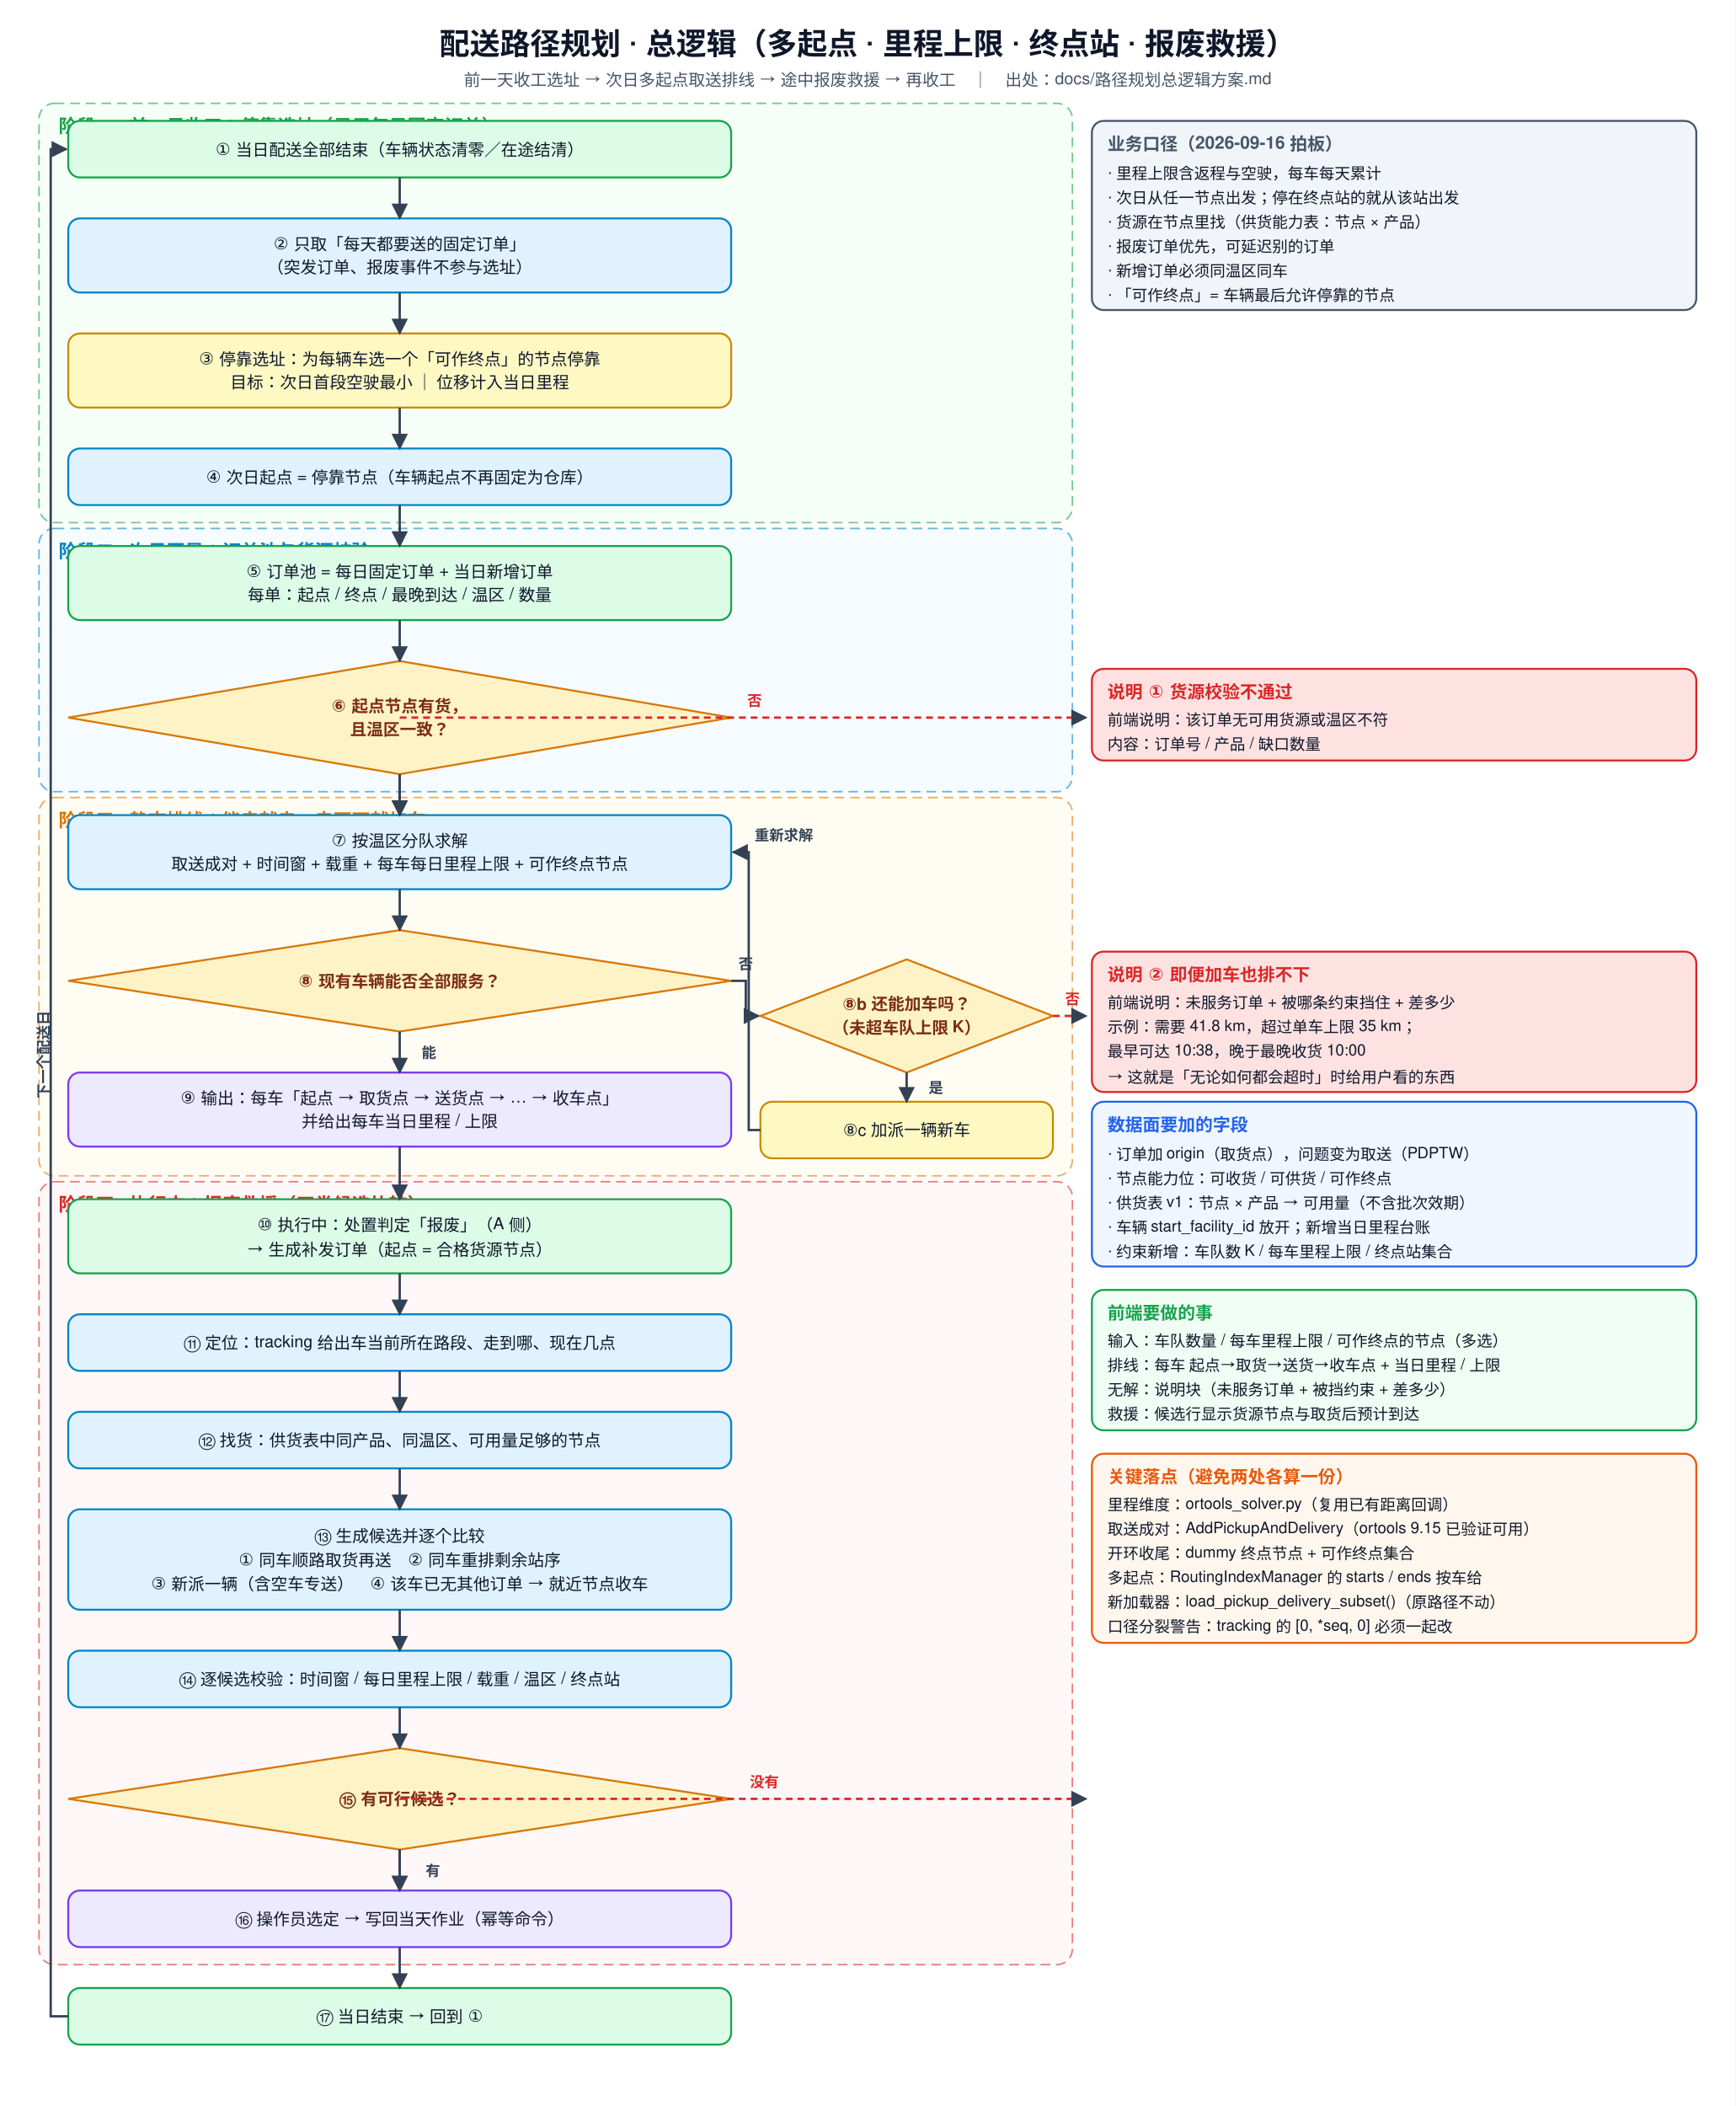
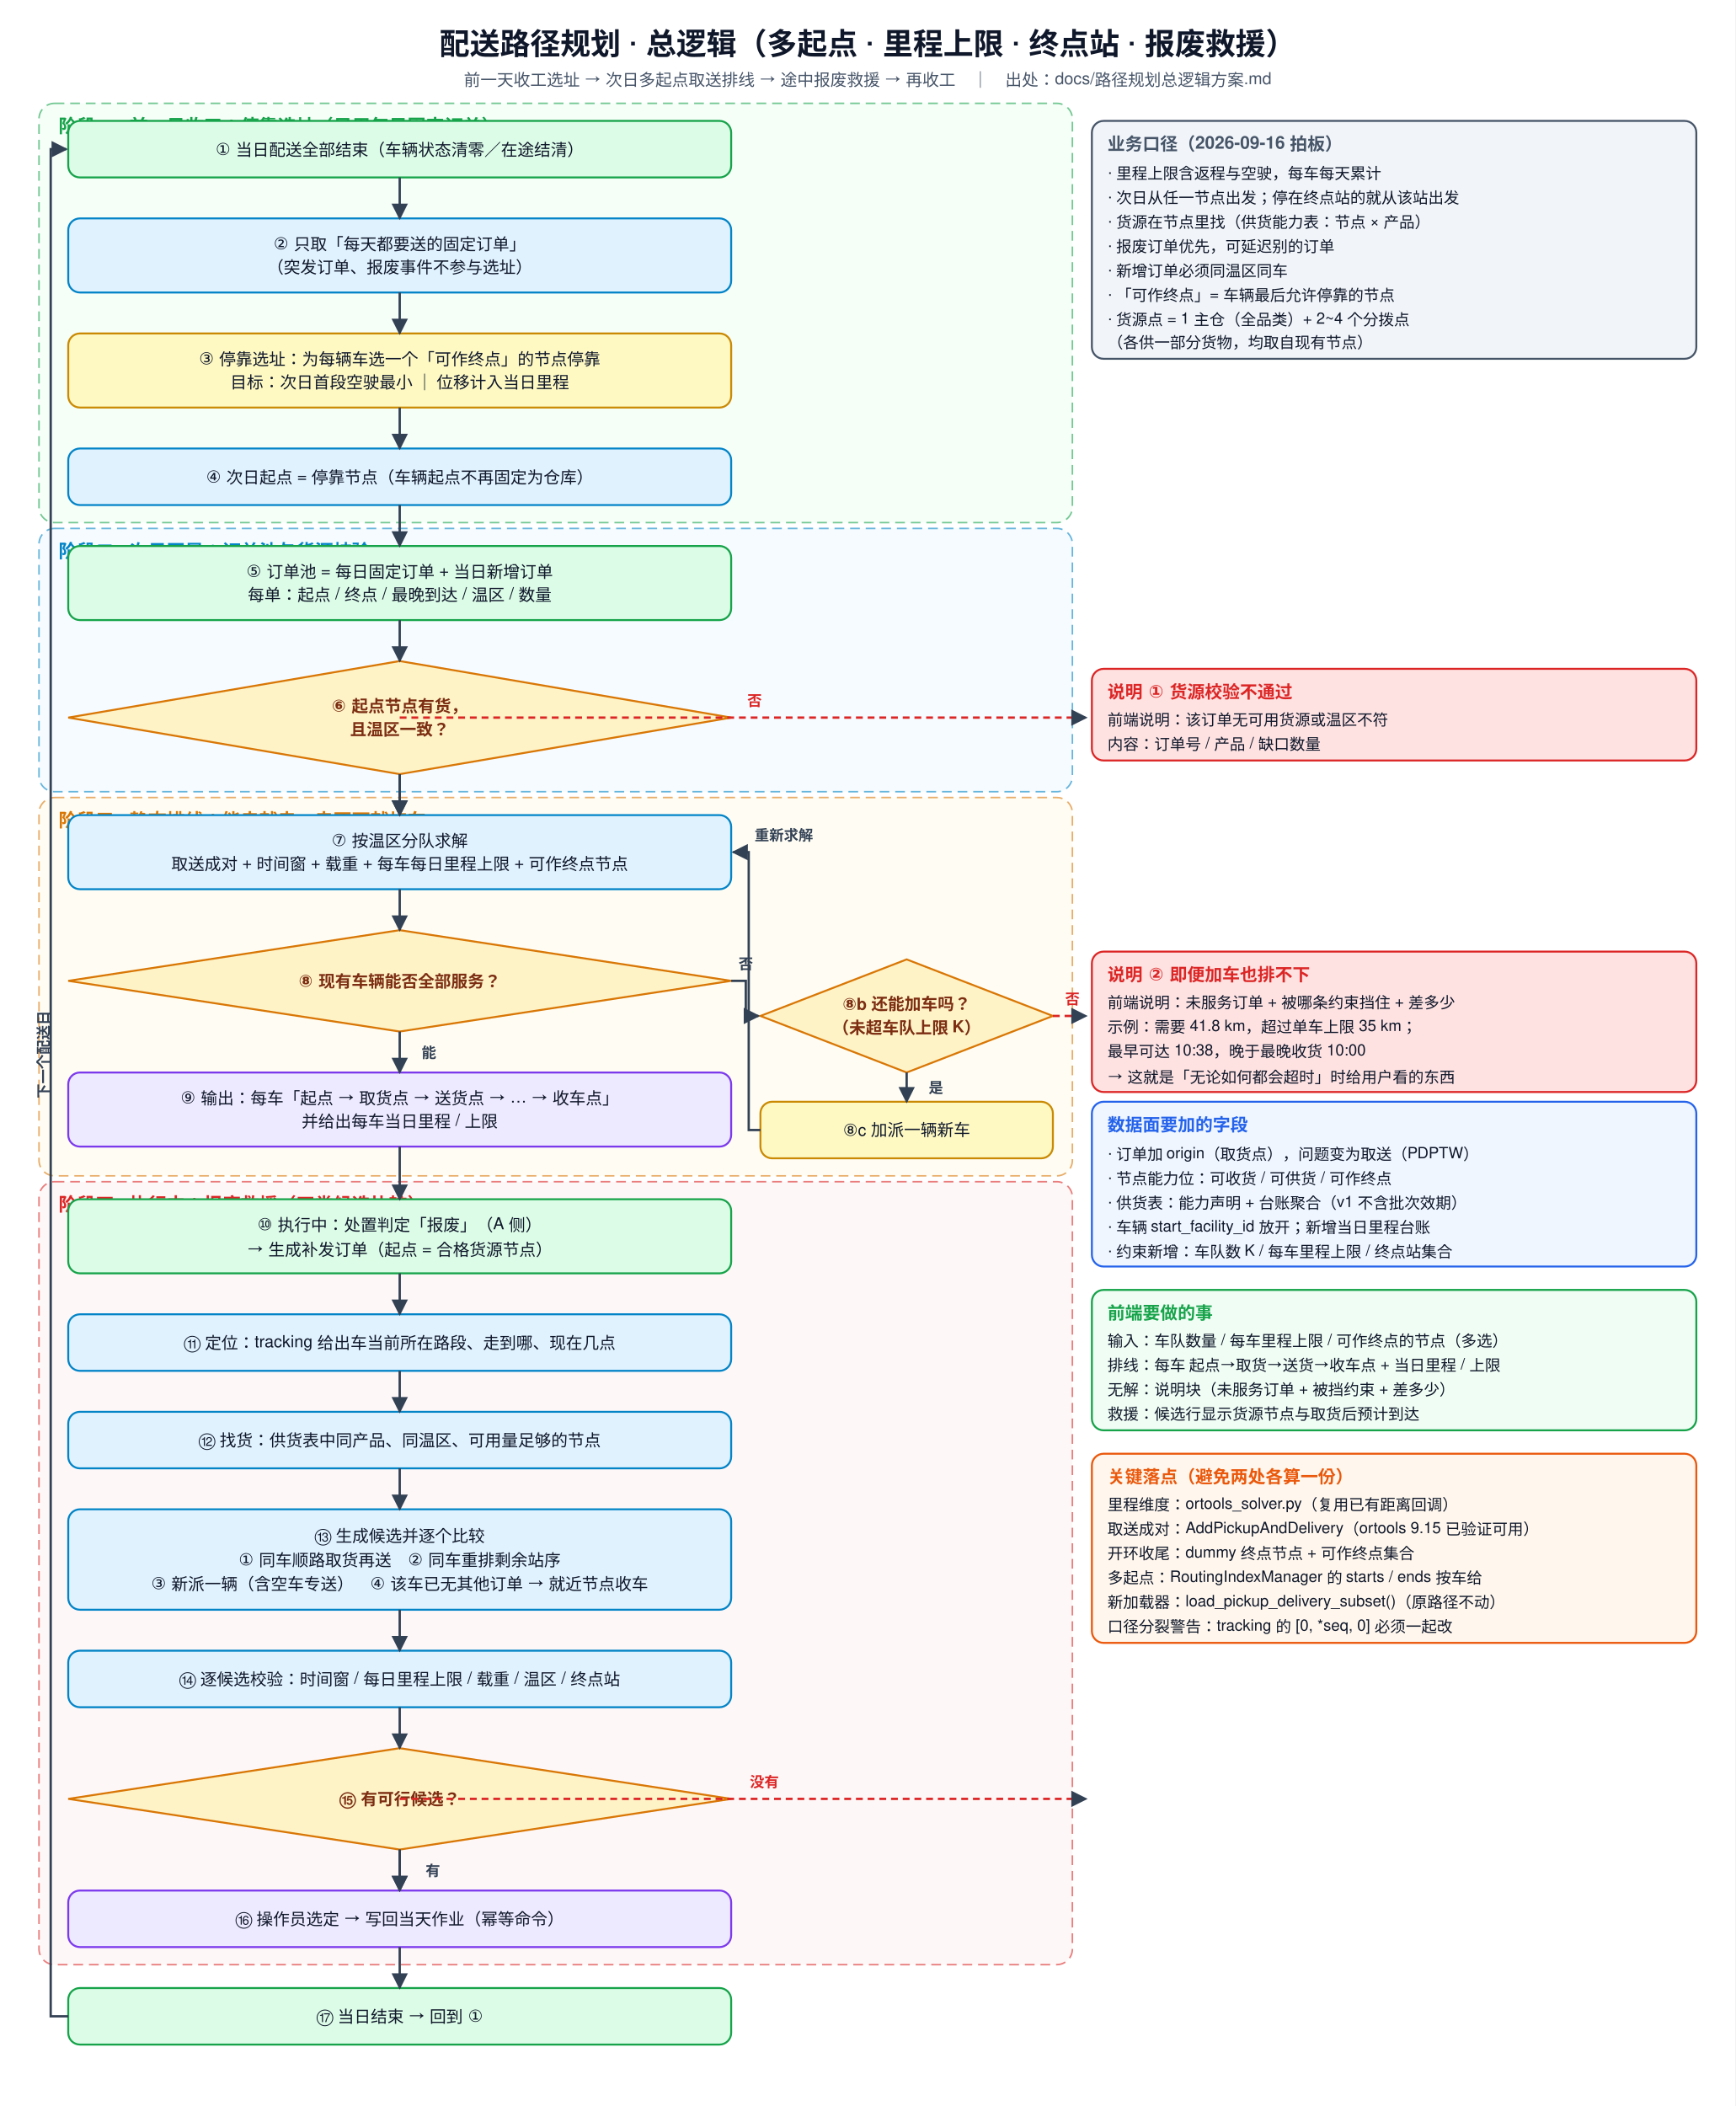
<svg xmlns="http://www.w3.org/2000/svg" width="1780" height="2160" viewBox="0 0 1780 2160">
  <defs>
    <marker id="ah" viewBox="0 0 10 10" refX="9" refY="5" markerWidth="7" markerHeight="7" orient="auto-start-reverse">
      <path d="M 0 0 L 10 5 L 0 10 z" fill="#334155" />
    </marker>
    <marker id="ahr" viewBox="0 0 10 10" refX="9" refY="5" markerWidth="7" markerHeight="7" orient="auto-start-reverse">
      <path d="M 0 0 L 10 5 L 0 10 z" fill="#dc2626" />
    </marker>
  </defs>
  <rect width="1780" height="2160" fill="#ffffff" />
  <text x="890.0" y="56" text-anchor="middle" font-family="PingFang SC,Hiragino Sans GB,Microsoft YaHei,Helvetica,Arial,sans-serif" font-size="31" font-weight="700" fill="#0f172a">配送路径规划 · 总逻辑（多起点 · 里程上限 · 终点站 · 报废救援）</text>
  <text x="890.0" y="88" text-anchor="middle" font-family="PingFang SC,Hiragino Sans GB,Microsoft YaHei,Helvetica,Arial,sans-serif" font-size="17" fill="#475569">前一天收工选址 → 次日多起点取送排线 → 途中报废救援 → 再收工　｜　出处：docs/路径规划总逻辑方案.md</text>
  <rect x="40" y="106" width="1060" height="430" rx="16" fill="#f0fdf4" stroke="#16a34a" stroke-width="1.6" stroke-dasharray="10 6" opacity="0.6" />
  <text x="60" y="136" font-family="PingFang SC,Hiragino Sans GB,Microsoft YaHei,Helvetica,Arial,sans-serif" font-size="19" font-weight="700" fill="#16a34a">阶段一 · 前一日收工：停靠选址（只用每日固定订单）</text>
  <rect x="40" y="542" width="1060" height="270" rx="16" fill="#f0f9ff" stroke="#0284c7" stroke-width="1.6" stroke-dasharray="10 6" opacity="0.6" />
  <text x="60" y="572" font-family="PingFang SC,Hiragino Sans GB,Microsoft YaHei,Helvetica,Arial,sans-serif" font-size="19" font-weight="700" fill="#0284c7">阶段二 · 次日开局：订单池与货源校验</text>
  <rect x="40" y="818" width="1060" height="388" rx="16" fill="#fffbeb" stroke="#d97706" stroke-width="1.6" stroke-dasharray="10 6" opacity="0.6" />
  <text x="60" y="848" font-family="PingFang SC,Hiragino Sans GB,Microsoft YaHei,Helvetica,Arial,sans-serif" font-size="19" font-weight="700" fill="#d97706">阶段三 · 静态排线：能串就串，串不下就加车</text>
  <rect x="40" y="1212" width="1060" height="803" rx="16" fill="#fef2f2" stroke="#dc2626" stroke-width="1.6" stroke-dasharray="10 6" opacity="0.6" />
  <text x="60" y="1242" font-family="PingFang SC,Hiragino Sans GB,Microsoft YaHei,Helvetica,Arial,sans-serif" font-size="19" font-weight="700" fill="#dc2626">阶段四 · 执行中：报废救援（四类候选比较）</text>
  <rect x="70" y="124" width="680" height="58" rx="12" fill="#dcfce7" stroke="#16a34a" stroke-width="2" />
  <text x="410.0" y="158.95" text-anchor="middle" font-family="PingFang SC,Hiragino Sans GB,Microsoft YaHei,Helvetica,Arial,sans-serif" font-size="17" font-weight="500" fill="#0f172a">① 当日配送全部结束（车辆状态清零／在途结清）</text>
  <rect x="70" y="224" width="680" height="76" rx="12" fill="#e0f2fe" stroke="#0284c7" stroke-width="2" />
  <text x="410.0" y="255.71" text-anchor="middle" font-family="PingFang SC,Hiragino Sans GB,Microsoft YaHei,Helvetica,Arial,sans-serif" font-size="17" font-weight="500" fill="#0f172a">② 只取「每天都要送的固定订单」</text>
  <text x="410.0" y="280.19" text-anchor="middle" font-family="PingFang SC,Hiragino Sans GB,Microsoft YaHei,Helvetica,Arial,sans-serif" font-size="17" font-weight="500" fill="#0f172a">（突发订单、报废事件不参与选址）</text>
  <rect x="70" y="342" width="680" height="76" rx="12" fill="#fef9c3" stroke="#ca8a04" stroke-width="2" />
  <text x="410.0" y="373.71" text-anchor="middle" font-family="PingFang SC,Hiragino Sans GB,Microsoft YaHei,Helvetica,Arial,sans-serif" font-size="17" font-weight="500" fill="#0f172a">③ 停靠选址：为每辆车选一个「可作终点」的节点停靠</text>
  <text x="410.0" y="398.19" text-anchor="middle" font-family="PingFang SC,Hiragino Sans GB,Microsoft YaHei,Helvetica,Arial,sans-serif" font-size="17" font-weight="500" fill="#0f172a">目标：次日首段空驶最小 ｜ 位移计入当日里程</text>
  <rect x="70" y="460" width="680" height="58" rx="12" fill="#e0f2fe" stroke="#0284c7" stroke-width="2" />
  <text x="410.0" y="494.95" text-anchor="middle" font-family="PingFang SC,Hiragino Sans GB,Microsoft YaHei,Helvetica,Arial,sans-serif" font-size="17" font-weight="500" fill="#0f172a">④ 次日起点 = 停靠节点（车辆起点不再固定为仓库）</text>
  <rect x="70" y="560" width="680" height="76" rx="12" fill="#dcfce7" stroke="#16a34a" stroke-width="2" />
  <text x="410.0" y="591.71" text-anchor="middle" font-family="PingFang SC,Hiragino Sans GB,Microsoft YaHei,Helvetica,Arial,sans-serif" font-size="17" font-weight="500" fill="#0f172a">⑤ 订单池 = 每日固定订单 + 当日新增订单</text>
  <text x="410.0" y="616.19" text-anchor="middle" font-family="PingFang SC,Hiragino Sans GB,Microsoft YaHei,Helvetica,Arial,sans-serif" font-size="17" font-weight="500" fill="#0f172a">每单：起点 / 终点 / 最晚到达 / 温区 / 数量</text>
  <polygon points="410.0,678 750,736.0 410.0,794 70,736.0" fill="#fef3c7" stroke="#d97706" stroke-width="2" />
  <text x="410.0" y="729.71" text-anchor="middle" font-family="PingFang SC,Hiragino Sans GB,Microsoft YaHei,Helvetica,Arial,sans-serif" font-size="17" font-weight="600" fill="#7c2d12">⑥ 起点节点有货，</text>
  <text x="410.0" y="754.19" text-anchor="middle" font-family="PingFang SC,Hiragino Sans GB,Microsoft YaHei,Helvetica,Arial,sans-serif" font-size="17" font-weight="600" fill="#7c2d12">且温区一致？</text>
  <rect x="70" y="836" width="680" height="76" rx="12" fill="#e0f2fe" stroke="#0284c7" stroke-width="2" />
  <text x="410.0" y="867.71" text-anchor="middle" font-family="PingFang SC,Hiragino Sans GB,Microsoft YaHei,Helvetica,Arial,sans-serif" font-size="17" font-weight="500" fill="#0f172a">⑦ 按温区分队求解</text>
  <text x="410.0" y="892.19" text-anchor="middle" font-family="PingFang SC,Hiragino Sans GB,Microsoft YaHei,Helvetica,Arial,sans-serif" font-size="17" font-weight="500" fill="#0f172a">取送成对 + 时间窗 + 载重 + 每车每日里程上限 + 可作终点节点</text>
  <polygon points="410.0,954 750,1006.0 410.0,1058 70,1006.0" fill="#fef3c7" stroke="#d97706" stroke-width="2" />
  <text x="410.0" y="1011.95" text-anchor="middle" font-family="PingFang SC,Hiragino Sans GB,Microsoft YaHei,Helvetica,Arial,sans-serif" font-size="17" font-weight="600" fill="#7c2d12">⑧ 现有车辆能否全部服务？</text>
  <rect x="70" y="1100" width="680" height="76" rx="12" fill="#ede9fe" stroke="#7c3aed" stroke-width="2" />
  <text x="410.0" y="1131.71" text-anchor="middle" font-family="PingFang SC,Hiragino Sans GB,Microsoft YaHei,Helvetica,Arial,sans-serif" font-size="17" font-weight="500" fill="#0f172a">⑨ 输出：每车「起点 → 取货点 → 送货点 → … → 收车点」</text>
  <text x="410.0" y="1156.19" text-anchor="middle" font-family="PingFang SC,Hiragino Sans GB,Microsoft YaHei,Helvetica,Arial,sans-serif" font-size="17" font-weight="500" fill="#0f172a">并给出每车当日里程 / 上限</text>
  <polygon points="930.0,984 1080,1042.0 930.0,1100 780,1042.0" fill="#fef3c7" stroke="#d97706" stroke-width="2" />
  <text x="930.0" y="1035.71" text-anchor="middle" font-family="PingFang SC,Hiragino Sans GB,Microsoft YaHei,Helvetica,Arial,sans-serif" font-size="17" font-weight="600" fill="#7c2d12">⑧b 还能加车吗？</text>
  <text x="930.0" y="1060.19" text-anchor="middle" font-family="PingFang SC,Hiragino Sans GB,Microsoft YaHei,Helvetica,Arial,sans-serif" font-size="17" font-weight="600" fill="#7c2d12">（未超车队上限 K）</text>
  <rect x="780" y="1130" width="300" height="58" rx="12" fill="#fef9c3" stroke="#ca8a04" stroke-width="2" />
  <text x="930.0" y="1164.95" text-anchor="middle" font-family="PingFang SC,Hiragino Sans GB,Microsoft YaHei,Helvetica,Arial,sans-serif" font-size="17" font-weight="500" fill="#0f172a">⑧c 加派一辆新车</text>
  <rect x="70" y="1230" width="680" height="76" rx="12" fill="#dcfce7" stroke="#16a34a" stroke-width="2" />
  <text x="410.0" y="1261.71" text-anchor="middle" font-family="PingFang SC,Hiragino Sans GB,Microsoft YaHei,Helvetica,Arial,sans-serif" font-size="17" font-weight="500" fill="#0f172a">⑩ 执行中：处置判定「报废」（A 侧）</text>
  <text x="410.0" y="1286.19" text-anchor="middle" font-family="PingFang SC,Hiragino Sans GB,Microsoft YaHei,Helvetica,Arial,sans-serif" font-size="17" font-weight="500" fill="#0f172a">→ 生成补发订单（起点 = 合格货源节点）</text>
  <rect x="70" y="1348" width="680" height="58" rx="12" fill="#e0f2fe" stroke="#0284c7" stroke-width="2" />
  <text x="410.0" y="1382.95" text-anchor="middle" font-family="PingFang SC,Hiragino Sans GB,Microsoft YaHei,Helvetica,Arial,sans-serif" font-size="17" font-weight="500" fill="#0f172a">⑪ 定位：tracking 给出车当前所在路段、走到哪、现在几点</text>
  <rect x="70" y="1448" width="680" height="58" rx="12" fill="#e0f2fe" stroke="#0284c7" stroke-width="2" />
  <text x="410.0" y="1482.95" text-anchor="middle" font-family="PingFang SC,Hiragino Sans GB,Microsoft YaHei,Helvetica,Arial,sans-serif" font-size="17" font-weight="500" fill="#0f172a">⑫ 找货：供货表中同产品、同温区、可用量足够的节点</text>
  <rect x="70" y="1548" width="680" height="103" rx="12" fill="#e0f2fe" stroke="#0284c7" stroke-width="2" />
  <text x="410.0" y="1580.97" text-anchor="middle" font-family="PingFang SC,Hiragino Sans GB,Microsoft YaHei,Helvetica,Arial,sans-serif" font-size="17" font-weight="500" fill="#0f172a">⑬ 生成候选并逐个比较</text>
  <text x="410.0" y="1605.45" text-anchor="middle" font-family="PingFang SC,Hiragino Sans GB,Microsoft YaHei,Helvetica,Arial,sans-serif" font-size="17" font-weight="500" fill="#0f172a">① 同车顺路取货再送　② 同车重排剩余站序</text>
  <text x="410.0" y="1629.93" text-anchor="middle" font-family="PingFang SC,Hiragino Sans GB,Microsoft YaHei,Helvetica,Arial,sans-serif" font-size="17" font-weight="500" fill="#0f172a">③ 新派一辆（含空车专送）　④ 该车已无其他订单 → 就近节点收车</text>
  <rect x="70" y="1693" width="680" height="58" rx="12" fill="#e0f2fe" stroke="#0284c7" stroke-width="2" />
  <text x="410.0" y="1727.95" text-anchor="middle" font-family="PingFang SC,Hiragino Sans GB,Microsoft YaHei,Helvetica,Arial,sans-serif" font-size="17" font-weight="500" fill="#0f172a">⑭ 逐候选校验：时间窗 / 每日里程上限 / 载重 / 温区 / 终点站</text>
  <polygon points="410.0,1793 750,1845.0 410.0,1897 70,1845.0" fill="#fef3c7" stroke="#d97706" stroke-width="2" />
  <text x="410.0" y="1850.95" text-anchor="middle" font-family="PingFang SC,Hiragino Sans GB,Microsoft YaHei,Helvetica,Arial,sans-serif" font-size="17" font-weight="600" fill="#7c2d12">⑮ 有可行候选？</text>
  <rect x="70" y="1939" width="680" height="58" rx="12" fill="#ede9fe" stroke="#7c3aed" stroke-width="2" />
  <text x="410.0" y="1973.95" text-anchor="middle" font-family="PingFang SC,Hiragino Sans GB,Microsoft YaHei,Helvetica,Arial,sans-serif" font-size="17" font-weight="500" fill="#0f172a">⑯ 操作员选定 → 写回当天作业（幂等命令）</text>
  <rect x="70" y="2039" width="680" height="58" rx="12" fill="#dcfce7" stroke="#16a34a" stroke-width="2" />
  <text x="410.0" y="2073.95" text-anchor="middle" font-family="PingFang SC,Hiragino Sans GB,Microsoft YaHei,Helvetica,Arial,sans-serif" font-size="17" font-weight="500" fill="#0f172a">⑰ 当日结束 → 回到 ①</text>
  <line x1="410.0" y1="182" x2="410.0" y2="224" stroke="#334155" stroke-width="2.4" marker-end="url(#ah)" />
  <line x1="410.0" y1="300" x2="410.0" y2="342" stroke="#334155" stroke-width="2.4" marker-end="url(#ah)" />
  <line x1="410.0" y1="418" x2="410.0" y2="460" stroke="#334155" stroke-width="2.4" marker-end="url(#ah)" />
  <line x1="410.0" y1="518" x2="410.0" y2="560" stroke="#334155" stroke-width="2.4" marker-end="url(#ah)" />
  <line x1="410.0" y1="636" x2="410.0" y2="678" stroke="#334155" stroke-width="2.4" marker-end="url(#ah)" />
  <line x1="410.0" y1="794" x2="410.0" y2="836" stroke="#334155" stroke-width="2.4" marker-end="url(#ah)" />
  <line x1="410.0" y1="912" x2="410.0" y2="954" stroke="#334155" stroke-width="2.4" marker-end="url(#ah)" />
  <line x1="410.0" y1="1176" x2="410.0" y2="1230" stroke="#334155" stroke-width="2.4" marker-end="url(#ah)" />
  <line x1="410.0" y1="1306" x2="410.0" y2="1348" stroke="#334155" stroke-width="2.4" marker-end="url(#ah)" />
  <line x1="410.0" y1="1406" x2="410.0" y2="1448" stroke="#334155" stroke-width="2.4" marker-end="url(#ah)" />
  <line x1="410.0" y1="1506" x2="410.0" y2="1548" stroke="#334155" stroke-width="2.4" marker-end="url(#ah)" />
  <line x1="410.0" y1="1651" x2="410.0" y2="1693" stroke="#334155" stroke-width="2.4" marker-end="url(#ah)" />
  <line x1="410.0" y1="1751" x2="410.0" y2="1793" stroke="#334155" stroke-width="2.4" marker-end="url(#ah)" />
  <line x1="410.0" y1="1897" x2="410.0" y2="1939" stroke="#334155" stroke-width="2.4" marker-end="url(#ah)" />
  <line x1="410.0" y1="1997" x2="410.0" y2="2039" stroke="#334155" stroke-width="2.4" marker-end="url(#ah)" />
  <line x1="410.0" y1="1058" x2="410.0" y2="1100" stroke="#334155" stroke-width="2.4" marker-end="url(#ah)" />
  <text x="440.0" y="1085.0" text-anchor="middle" font-family="PingFang SC,Hiragino Sans GB,Microsoft YaHei,Helvetica,Arial,sans-serif" font-size="15" font-weight="700" fill="#334155">能</text>
  <polyline points="750,1006.0 765,1006.0 765,1042.0 778,1042.0" fill="none" stroke="#334155" stroke-width="2.4" marker-end="url(#ah)" />
  <text x="765" y="994.0" text-anchor="middle" font-family="PingFang SC,Hiragino Sans GB,Microsoft YaHei,Helvetica,Arial,sans-serif" font-size="15" font-weight="700" fill="#334155">否</text>
  <line x1="930.0" y1="1100" x2="930.0" y2="1130" stroke="#334155" stroke-width="2.4" marker-end="url(#ah)" />
  <text x="960.0" y="1121.0" text-anchor="middle" font-family="PingFang SC,Hiragino Sans GB,Microsoft YaHei,Helvetica,Arial,sans-serif" font-size="15" font-weight="700" fill="#334155">是</text>
  <polyline points="780,1159.0 768,1159.0 768,874.0 752,874.0" fill="none" stroke="#334155" stroke-width="2.4" marker-end="url(#ah)" />
  <text x="774" y="862.0" text-anchor="start" font-family="PingFang SC,Hiragino Sans GB,Microsoft YaHei,Helvetica,Arial,sans-serif" font-size="15" font-weight="700" fill="#334155">重新求解</text>
  <line x1="1080" y1="1042.0" x2="1114" y2="1042.0" stroke="#dc2626" stroke-width="2.4" stroke-dasharray="7 5" marker-end="url(#ah)" />
  <text x="1100.0" y="1030.0" text-anchor="middle" font-family="PingFang SC,Hiragino Sans GB,Microsoft YaHei,Helvetica,Arial,sans-serif" font-size="15" font-weight="700" fill="#dc2626">否</text>
  <line x1="410.0" y1="794" x2="410.0" y2="836" stroke="#334155" stroke-width="2.4" marker-end="url(#ah)" />
  <line x1="410.0" y1="736.0" x2="1114" y2="736.0" stroke="#dc2626" stroke-width="2.4" stroke-dasharray="7 5" marker-end="url(#ah)" />
  <text x="774" y="724.0" text-anchor="middle" font-family="PingFang SC,Hiragino Sans GB,Microsoft YaHei,Helvetica,Arial,sans-serif" font-size="15" font-weight="700" fill="#dc2626">否</text>
  <line x1="410.0" y1="1897" x2="410.0" y2="1939" stroke="#334155" stroke-width="2.4" marker-end="url(#ah)" />
  <text x="444.0" y="1924.0" text-anchor="middle" font-family="PingFang SC,Hiragino Sans GB,Microsoft YaHei,Helvetica,Arial,sans-serif" font-size="15" font-weight="700" fill="#334155">有</text>
  <line x1="410.0" y1="1845.0" x2="1114" y2="1845.0" stroke="#dc2626" stroke-width="2.4" stroke-dasharray="7 5" marker-end="url(#ah)" />
  <text x="784" y="1833.0" text-anchor="middle" font-family="PingFang SC,Hiragino Sans GB,Microsoft YaHei,Helvetica,Arial,sans-serif" font-size="15" font-weight="700" fill="#dc2626">没有</text>
  <polyline points="70,2068.0 52,2068.0 52,153.0 68,153.0" fill="none" stroke="#334155" stroke-width="2.4" marker-end="url(#ah)" />
  <text x="50" y="1081.5" text-anchor="middle" font-family="PingFang SC,Hiragino Sans GB,Microsoft YaHei,Helvetica,Arial,sans-serif" font-size="15" font-weight="700" fill="#334155" transform="rotate(-90 50 1081.5)">下一个配送日</text>
-   <rect x="1120" y="124" width="620" height="194" rx="12" fill="#f1f5f9" stroke="#475569" stroke-width="2" />
+   <rect x="1120" y="124" width="620" height="244" rx="12" fill="#f1f5f9" stroke="#475569" stroke-width="2" />
  <text x="1136" y="154" font-family="PingFang SC,Hiragino Sans GB,Microsoft YaHei,Helvetica,Arial,sans-serif" font-size="18" font-weight="700" fill="#475569">业务口径（2026-09-16 拍板）</text>
  <text x="1136" y="182" font-family="PingFang SC,Hiragino Sans GB,Microsoft YaHei,Helvetica,Arial,sans-serif" font-size="16" fill="#0f172a">· 里程上限含返程与空驶，每车每天累计</text>
  <text x="1136" y="207" font-family="PingFang SC,Hiragino Sans GB,Microsoft YaHei,Helvetica,Arial,sans-serif" font-size="16" fill="#0f172a">· 次日从任一节点出发；停在终点站的就从该站出发</text>
  <text x="1136" y="232" font-family="PingFang SC,Hiragino Sans GB,Microsoft YaHei,Helvetica,Arial,sans-serif" font-size="16" fill="#0f172a">· 货源在节点里找（供货能力表：节点 × 产品）</text>
  <text x="1136" y="257" font-family="PingFang SC,Hiragino Sans GB,Microsoft YaHei,Helvetica,Arial,sans-serif" font-size="16" fill="#0f172a">· 报废订单优先，可延迟别的订单</text>
  <text x="1136" y="282" font-family="PingFang SC,Hiragino Sans GB,Microsoft YaHei,Helvetica,Arial,sans-serif" font-size="16" fill="#0f172a">· 新增订单必须同温区同车</text>
  <text x="1136" y="307" font-family="PingFang SC,Hiragino Sans GB,Microsoft YaHei,Helvetica,Arial,sans-serif" font-size="16" fill="#0f172a">· 「可作终点」= 车辆最后允许停靠的节点</text>
+   <text x="1136" y="332" font-family="PingFang SC,Hiragino Sans GB,Microsoft YaHei,Helvetica,Arial,sans-serif" font-size="16" fill="#0f172a">· 货源点 = 1 主仓（全品类）+ 2~4 个分拨点</text>
+   <text x="1136" y="357" font-family="PingFang SC,Hiragino Sans GB,Microsoft YaHei,Helvetica,Arial,sans-serif" font-size="16" fill="#0f172a">　（各供一部分货物，均取自现有节点）</text>
  <rect x="1120" y="686.0" width="620" height="94" rx="12" fill="#fee2e2" stroke="#dc2626" stroke-width="2" />
  <text x="1136" y="716.0" font-family="PingFang SC,Hiragino Sans GB,Microsoft YaHei,Helvetica,Arial,sans-serif" font-size="18" font-weight="700" fill="#dc2626">说明 ① 货源校验不通过</text>
  <text x="1136" y="744.0" font-family="PingFang SC,Hiragino Sans GB,Microsoft YaHei,Helvetica,Arial,sans-serif" font-size="16" fill="#0f172a">前端说明：该订单无可用货源或温区不符</text>
  <text x="1136" y="769.0" font-family="PingFang SC,Hiragino Sans GB,Microsoft YaHei,Helvetica,Arial,sans-serif" font-size="16" fill="#0f172a">内容：订单号 / 产品 / 缺口数量</text>
  <rect x="1120" y="976.0" width="620" height="144" rx="12" fill="#fee2e2" stroke="#dc2626" stroke-width="2" />
  <text x="1136" y="1006.0" font-family="PingFang SC,Hiragino Sans GB,Microsoft YaHei,Helvetica,Arial,sans-serif" font-size="18" font-weight="700" fill="#dc2626">说明 ② 即便加车也排不下</text>
  <text x="1136" y="1034.0" font-family="PingFang SC,Hiragino Sans GB,Microsoft YaHei,Helvetica,Arial,sans-serif" font-size="16" fill="#0f172a">前端说明：未服务订单 + 被哪条约束挡住 + 差多少</text>
  <text x="1136" y="1059.0" font-family="PingFang SC,Hiragino Sans GB,Microsoft YaHei,Helvetica,Arial,sans-serif" font-size="16" fill="#0f172a">示例：需要 41.8 km，超过单车上限 35 km；</text>
  <text x="1136" y="1084.0" font-family="PingFang SC,Hiragino Sans GB,Microsoft YaHei,Helvetica,Arial,sans-serif" font-size="16" fill="#0f172a">　　　最早可达 10:38，晚于最晚收货 10:00</text>
  <text x="1136" y="1109.0" font-family="PingFang SC,Hiragino Sans GB,Microsoft YaHei,Helvetica,Arial,sans-serif" font-size="16" fill="#0f172a">→ 这就是「无论如何都会超时」时给用户看的东西</text>
  <rect x="1120" y="1130" width="620" height="169" rx="12" fill="#eff6ff" stroke="#2563eb" stroke-width="2" />
  <text x="1136" y="1160" font-family="PingFang SC,Hiragino Sans GB,Microsoft YaHei,Helvetica,Arial,sans-serif" font-size="18" font-weight="700" fill="#2563eb">数据面要加的字段</text>
  <text x="1136" y="1188" font-family="PingFang SC,Hiragino Sans GB,Microsoft YaHei,Helvetica,Arial,sans-serif" font-size="16" fill="#0f172a">· 订单加 origin（取货点），问题变为取送（PDPTW）</text>
  <text x="1136" y="1213" font-family="PingFang SC,Hiragino Sans GB,Microsoft YaHei,Helvetica,Arial,sans-serif" font-size="16" fill="#0f172a">· 节点能力位：可收货 / 可供货 / 可作终点</text>
-   <text x="1136" y="1238" font-family="PingFang SC,Hiragino Sans GB,Microsoft YaHei,Helvetica,Arial,sans-serif" font-size="16" fill="#0f172a">· 供货表 v1：节点 × 产品 → 可用量（不含批次效期）</text>
+   <text x="1136" y="1238" font-family="PingFang SC,Hiragino Sans GB,Microsoft YaHei,Helvetica,Arial,sans-serif" font-size="16" fill="#0f172a">· 供货表：能力声明 + 台账聚合（v1 不含批次效期）</text>
  <text x="1136" y="1263" font-family="PingFang SC,Hiragino Sans GB,Microsoft YaHei,Helvetica,Arial,sans-serif" font-size="16" fill="#0f172a">· 车辆 start_facility_id 放开；新增当日里程台账</text>
  <text x="1136" y="1288" font-family="PingFang SC,Hiragino Sans GB,Microsoft YaHei,Helvetica,Arial,sans-serif" font-size="16" fill="#0f172a">· 约束新增：车队数 K / 每车里程上限 / 终点站集合</text>
  <rect x="1120" y="1323" width="620" height="144" rx="12" fill="#f0fdf4" stroke="#16a34a" stroke-width="2" />
  <text x="1136" y="1353" font-family="PingFang SC,Hiragino Sans GB,Microsoft YaHei,Helvetica,Arial,sans-serif" font-size="18" font-weight="700" fill="#16a34a">前端要做的事</text>
  <text x="1136" y="1381" font-family="PingFang SC,Hiragino Sans GB,Microsoft YaHei,Helvetica,Arial,sans-serif" font-size="16" fill="#0f172a">输入：车队数量 / 每车里程上限 / 可作终点的节点（多选）</text>
  <text x="1136" y="1406" font-family="PingFang SC,Hiragino Sans GB,Microsoft YaHei,Helvetica,Arial,sans-serif" font-size="16" fill="#0f172a">排线：每车 起点→取货→送货→收车点 + 当日里程 / 上限</text>
  <text x="1136" y="1431" font-family="PingFang SC,Hiragino Sans GB,Microsoft YaHei,Helvetica,Arial,sans-serif" font-size="16" fill="#0f172a">无解：说明块（未服务订单 + 被挡约束 + 差多少）</text>
  <text x="1136" y="1456" font-family="PingFang SC,Hiragino Sans GB,Microsoft YaHei,Helvetica,Arial,sans-serif" font-size="16" fill="#0f172a">救援：候选行显示货源节点与取货后预计到达</text>
  <rect x="1120" y="1491" width="620" height="194" rx="12" fill="#fff7ed" stroke="#ea580c" stroke-width="2" />
  <text x="1136" y="1521" font-family="PingFang SC,Hiragino Sans GB,Microsoft YaHei,Helvetica,Arial,sans-serif" font-size="18" font-weight="700" fill="#ea580c">关键落点（避免两处各算一份）</text>
  <text x="1136" y="1549" font-family="PingFang SC,Hiragino Sans GB,Microsoft YaHei,Helvetica,Arial,sans-serif" font-size="16" fill="#0f172a">里程维度：ortools_solver.py（复用已有距离回调）</text>
  <text x="1136" y="1574" font-family="PingFang SC,Hiragino Sans GB,Microsoft YaHei,Helvetica,Arial,sans-serif" font-size="16" fill="#0f172a">取送成对：AddPickupAndDelivery（ortools 9.15 已验证可用）</text>
  <text x="1136" y="1599" font-family="PingFang SC,Hiragino Sans GB,Microsoft YaHei,Helvetica,Arial,sans-serif" font-size="16" fill="#0f172a">开环收尾：dummy 终点节点 + 可作终点集合</text>
  <text x="1136" y="1624" font-family="PingFang SC,Hiragino Sans GB,Microsoft YaHei,Helvetica,Arial,sans-serif" font-size="16" fill="#0f172a">多起点：RoutingIndexManager 的 starts / ends 按车给</text>
  <text x="1136" y="1649" font-family="PingFang SC,Hiragino Sans GB,Microsoft YaHei,Helvetica,Arial,sans-serif" font-size="16" fill="#0f172a">新加载器：load_pickup_delivery_subset()（原路径不动）</text>
  <text x="1136" y="1674" font-family="PingFang SC,Hiragino Sans GB,Microsoft YaHei,Helvetica,Arial,sans-serif" font-size="16" fill="#0f172a">口径分裂警告：tracking 的 [0, *seq, 0] 必须一起改</text>
</svg>
